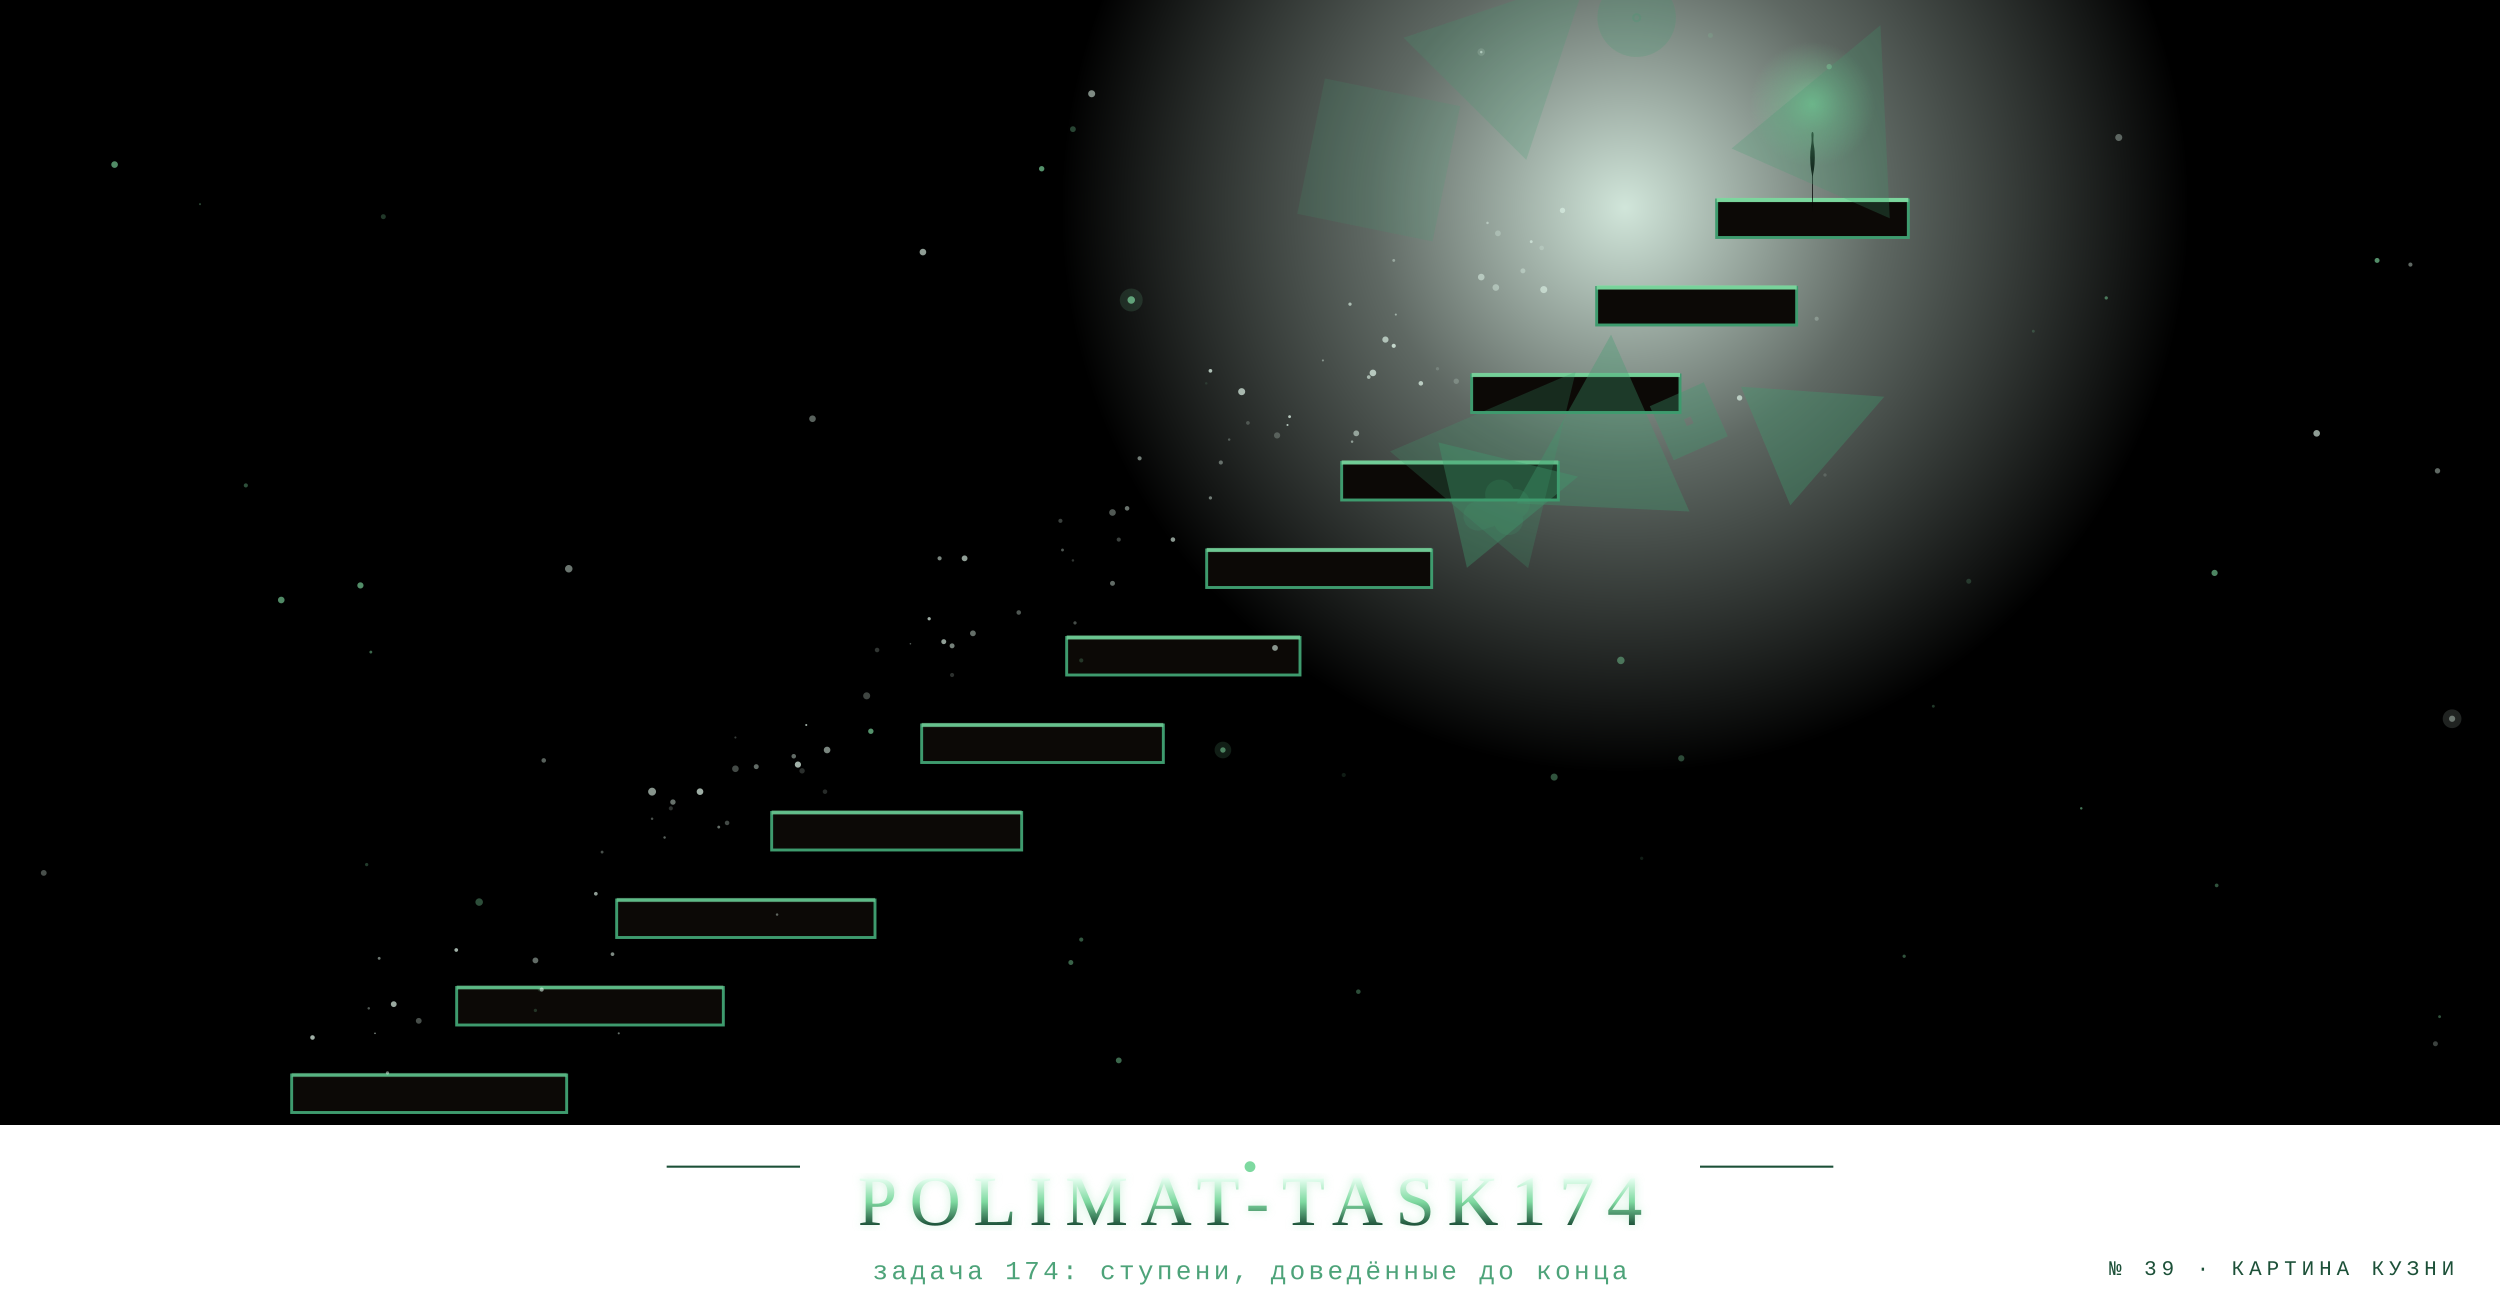
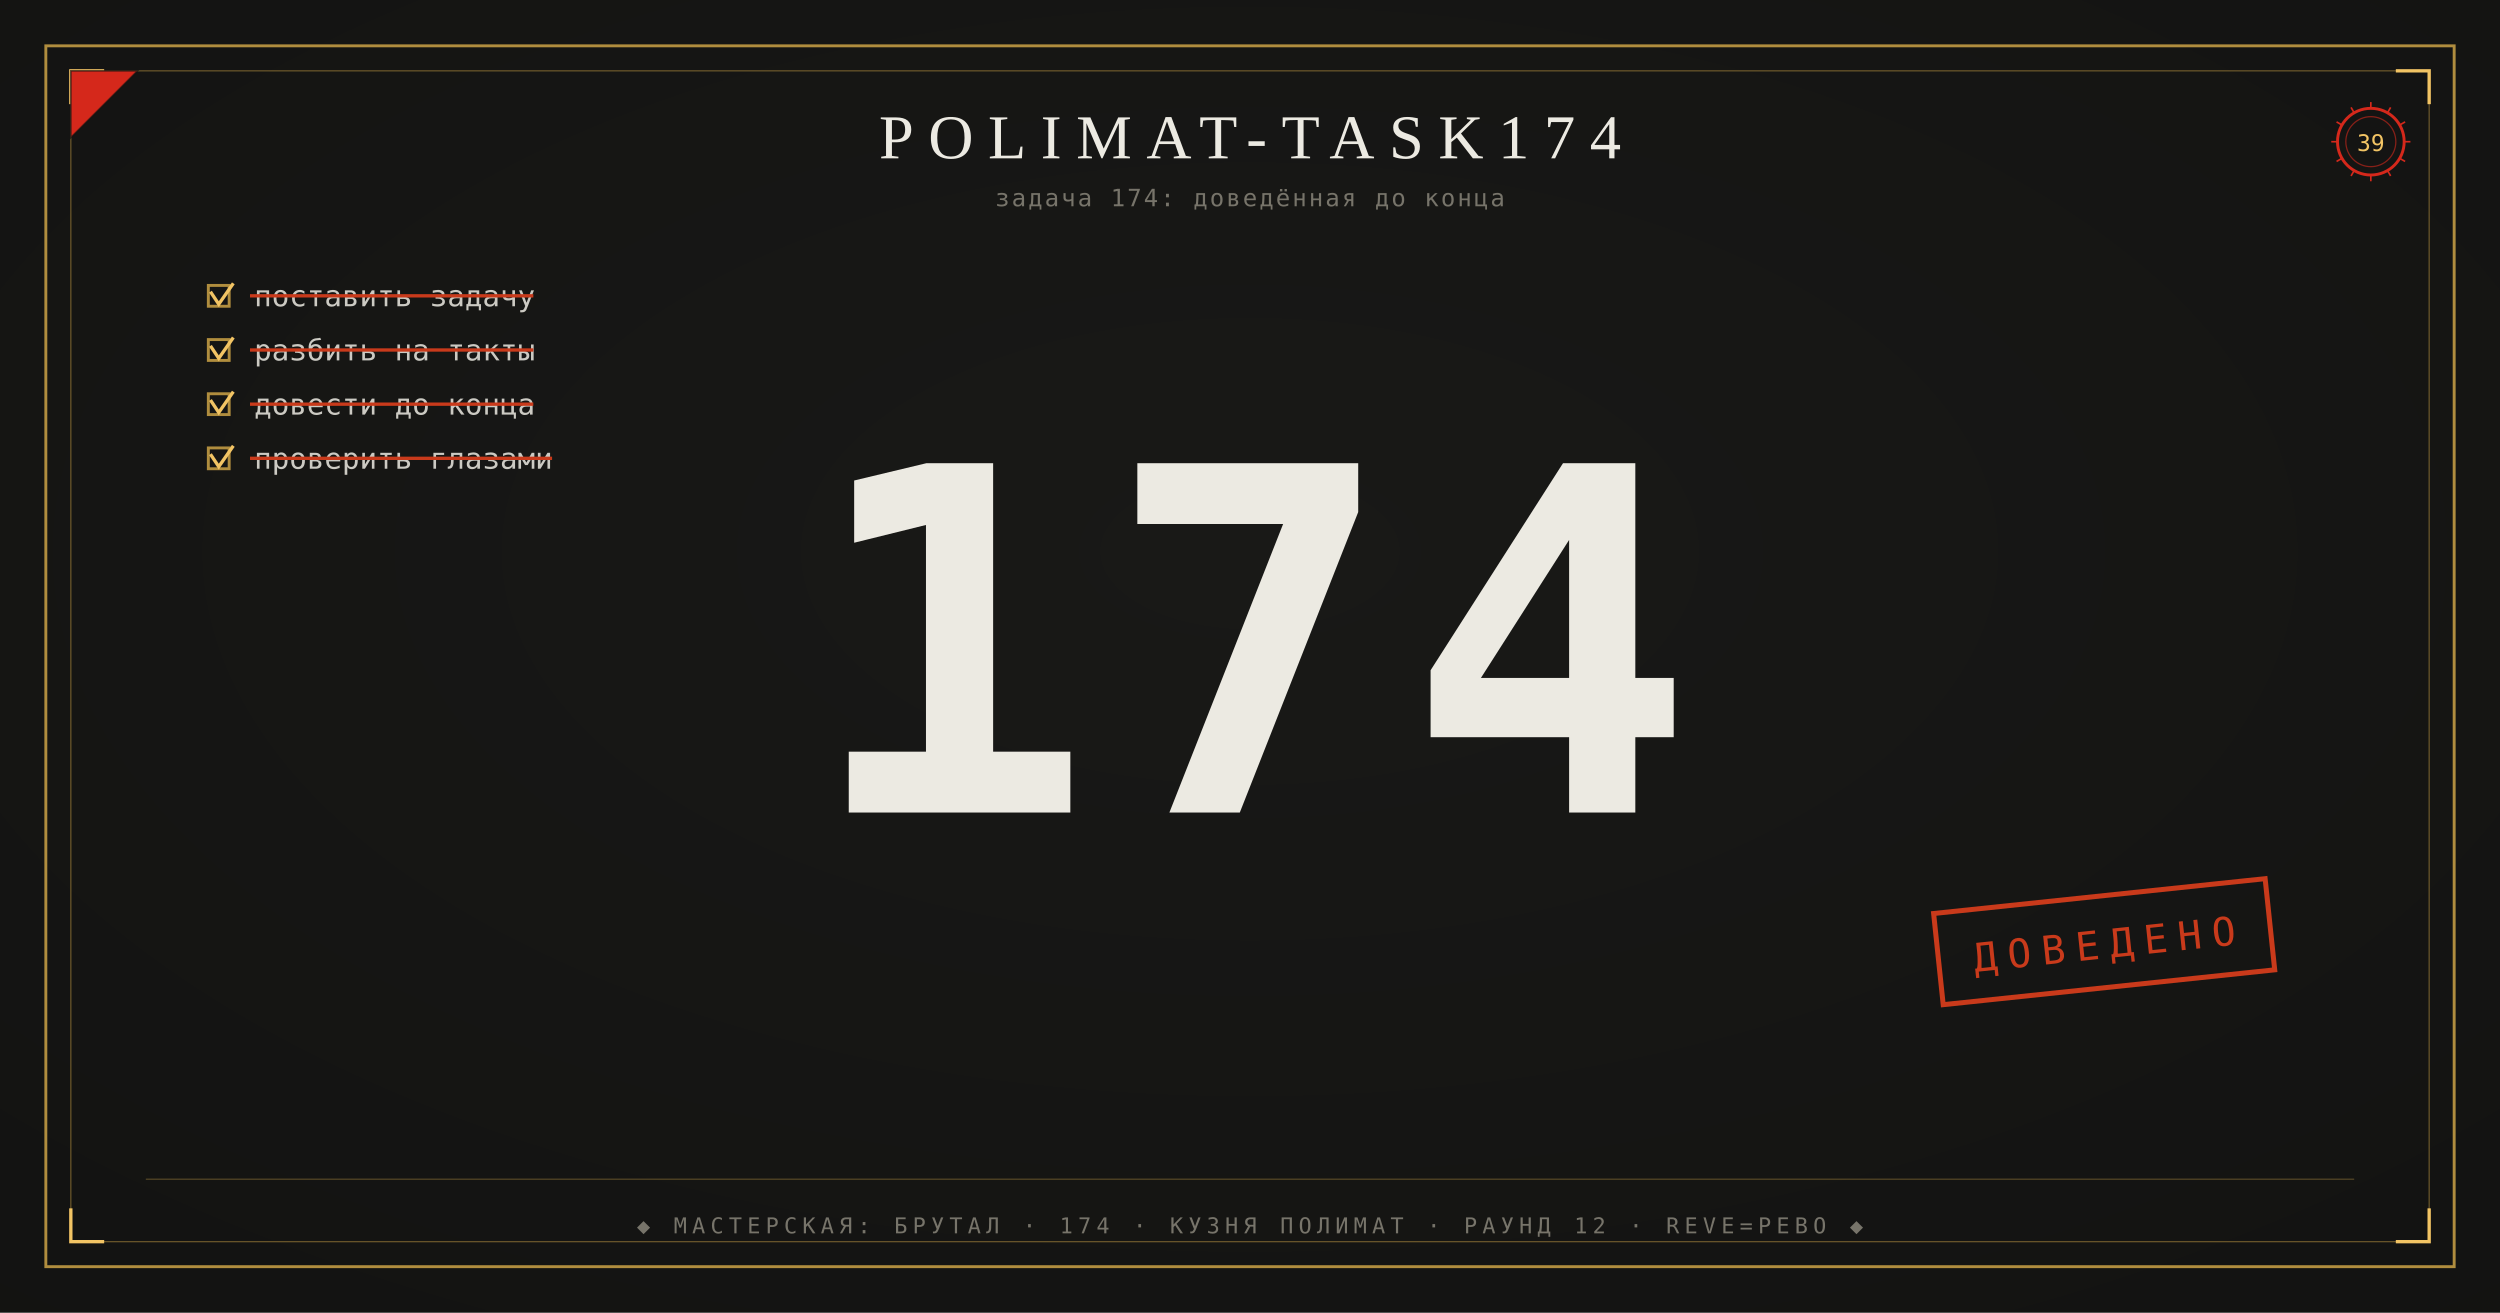
- <svg xmlns="http://www.w3.org/2000/svg" viewBox="0 0 1200 630" width="1200" height="630" role="img">
-   <defs>
-     <linearGradient id="bg" x1="0" y1="0" x2="0" y2="1">
-       <stop offset="0" stop-color="#030202" />
-       <stop offset=".55" stop-color="#0A0705" />
-       <stop offset="1" stop-color="#060403" />
-     </linearGradient>
-     <radialGradient id="vig" cx=".5" cy=".46" r=".75">
-       <stop offset=".55" stop-color="#000" stop-opacity="0" />
-       <stop offset="1" stop-color="#000" stop-opacity=".82" />
-     </radialGradient>
-   </defs>
-   <rect width="1200" height="540" fill="url(#bg)" />
-   <defs>
-     <radialGradient id="up">
-       <stop offset="0" stop-color="#E8FFF2" stop-opacity="0.9" />
-       <stop offset=".45" stop-color="#E8FFF2" stop-opacity="0.41" />
-       <stop offset="1" stop-color="#E8FFF2" stop-opacity="0" />
-     </radialGradient>
-     <radialGradient id="gl">
-       <stop offset="0" stop-color="#7ED9A0" stop-opacity="0.7" />
-       <stop offset=".45" stop-color="#7ED9A0" stop-opacity="0.32" />
-       <stop offset="1" stop-color="#7ED9A0" stop-opacity="0" />
-     </radialGradient>
-     <filter id="neb" x="-20%" y="-20%" width="140%" height="140%">
-       <feTurbulence type="fractalNoise" baseFrequency="0.003 0.012" numOctaves="4" seed="791" result="n" />
-       <feColorMatrix in="n" type="matrix" values="0 0 0 0 0.494  0 0 0 0 0.851  0 0 0 0 0.627  0 0 0 0.51 -0.44" />
-       <feGaussianBlur stdDeviation="2" />
-     </filter>
-     <filter id="neb2" x="-20%" y="-20%" width="140%" height="140%">
-       <feTurbulence type="fractalNoise" baseFrequency="0.007 0.004" numOctaves="3" seed="798" result="n" />
-       <feColorMatrix in="n" type="matrix" values="0 0 0 0 0.788  0 0 0 0 0.706  0 0 0 0 0.345  0 0 0 0.57 -0.55" />
-       <feGaussianBlur stdDeviation="1.6" />
-     </filter>
-   </defs>
-   <rect width="1200" height="540" opacity="19.25" />
-   <circle cx="780.0" cy="100.0" r="270.0" fill="url(#up)" />
-   <rect x="140" y="516" width="132" height="18" fill="#0C0906" stroke="#3E9B6E" stroke-width="1.4" />
-   <line x1="140" y1="516" x2="272" y2="516" stroke="#7ED9A0" stroke-width="2" opacity="0.40" />
-   <rect x="219.2" y="474" width="128" height="18" fill="#0C0906" stroke="#3E9B6E" stroke-width="1.4" />
-   <line x1="219.2" y1="474" x2="347.2" y2="474" stroke="#7ED9A0" stroke-width="2" opacity="0.46" />
-   <rect x="296.0" y="432" width="124" height="18" fill="#0C0906" stroke="#3E9B6E" stroke-width="1.4" />
-   <line x1="296.0" y1="432" x2="420.0" y2="432" stroke="#7ED9A0" stroke-width="2" opacity="0.51" />
-   <rect x="370.4" y="390" width="120" height="18" fill="#0C0906" stroke="#3E9B6E" stroke-width="1.4" />
-   <line x1="370.4" y1="390" x2="490.4" y2="390" stroke="#7ED9A0" stroke-width="2" opacity="0.57" />
-   <rect x="442.4" y="348" width="116" height="18" fill="#0C0906" stroke="#3E9B6E" stroke-width="1.4" />
-   <line x1="442.4" y1="348" x2="558.4" y2="348" stroke="#7ED9A0" stroke-width="2" opacity="0.62" />
-   <rect x="512.0" y="306" width="112" height="18" fill="#0C0906" stroke="#3E9B6E" stroke-width="1.4" />
-   <line x1="512.0" y1="306" x2="624.0" y2="306" stroke="#7ED9A0" stroke-width="2" opacity="0.68" />
-   <rect x="579.2" y="264" width="108" height="18" fill="#0C0906" stroke="#3E9B6E" stroke-width="1.4" />
-   <line x1="579.2" y1="264" x2="687.2" y2="264" stroke="#7ED9A0" stroke-width="2" opacity="0.73" />
-   <rect x="644.0" y="222" width="104" height="18" fill="#0C0906" stroke="#3E9B6E" stroke-width="1.4" />
-   <line x1="644.0" y1="222" x2="748.0" y2="222" stroke="#7ED9A0" stroke-width="2" opacity="0.79" />
-   <rect x="706.4" y="180" width="100" height="18" fill="#0C0906" stroke="#3E9B6E" stroke-width="1.4" />
-   <line x1="706.4" y1="180" x2="806.4" y2="180" stroke="#7ED9A0" stroke-width="2" opacity="0.84" />
-   <rect x="766.4" y="138" width="96" height="18" fill="#0C0906" stroke="#3E9B6E" stroke-width="1.4" />
-   <line x1="766.4" y1="138" x2="862.4" y2="138" stroke="#7ED9A0" stroke-width="2" opacity="0.90" />
-   <rect x="824.0" y="96" width="92" height="18" fill="#0C0906" stroke="#3E9B6E" stroke-width="1.4" />
-   <line x1="824.0" y1="96" x2="916.0" y2="96" stroke="#7ED9A0" stroke-width="2" opacity="0.95" />
-   <g transform="translate(870.0 102) scale(1.30) rotate(0)">
-     <path d="M0 0 C -0.16 -3 -0.2 -8 -0.13 -12.5 C -0.1 -14 -0.34 -14.6 -0.5 -15.6 C -0.95 -18.5 -1 -22 -0.55 -24.5 C -0.28 -26 -0.28 -27 -0.4 -28.4 C -0.5 -30.2 0.5 -30.2 0.4 -28.4 C 0.28 -27 0.28 -26 0.55 -24.5 C 1 -22 0.95 -18.5 0.5 -15.6 C 0.34 -14.6 0.1 -14 0.13 -12.5 C 0.2 -8 0.16 -3 0 0 Z" fill="#020202" opacity="0.94" />
+ <svg xmlns="http://www.w3.org/2000/svg" viewBox="0 0 1200 630" width="1200" height="630">
+   <rect width="1200" height="630" fill="#111110" />
+   <radialGradient id="vig39" cx="0.5" cy="0.42" r="0.95">
+     <stop offset="0" stop-color="#191917" />
+     <stop offset="1" stop-color="#111110" />
+   </radialGradient>
+   <rect width="1200" height="630" fill="url(#vig39)" opacity="0.9" />
+   <rect x="22" y="22" width="1156" height="586" fill="none" stroke="#B08D3E" stroke-width="1.4" />
+   <rect x="34" y="34" width="1132" height="562" fill="none" stroke="#B08D3E" stroke-width="0.6" opacity="0.55" />
+   <path d="M 34 50 L 34 34 L 50 34" fill="none" stroke="#F2C464" stroke-width="1.6" />
+   <path d="M 1166 50 L 1166 34 L 1150 34" fill="none" stroke="#F2C464" stroke-width="1.6" />
+   <path d="M 34 580 L 34 596 L 50 596" fill="none" stroke="#F2C464" stroke-width="1.6" />
+   <path d="M 1166 580 L 1166 596 L 1150 596" fill="none" stroke="#F2C464" stroke-width="1.6" />
+   <path d="M 34 66 L 34 34 L 66 34 Z" fill="#D5281B" />
+   <path d="M 34 66 L 34 34 L 66 34 Z" fill="none" stroke="#111110" stroke-width="0.8" opacity="0.65" />
+   <text x="600.0" y="76" text-anchor="middle" font-family="Georgia, 'Times New Roman', serif" font-size="30" fill="#ECEAE2" letter-spacing="7">POLIMAT-TASK174</text>
+   <text x="600.0" y="99" text-anchor="middle" font-family="'Cascadia Mono', ui-monospace, Consolas, monospace" font-size="11.5" fill="#77746A" letter-spacing="1">задача 174: доведённая до конца</text>
+   <g transform="translate(1138,68)">
+     <circle r="16" fill="none" stroke="#D5281B" stroke-width="1.4" />
+     <circle r="12" fill="none" stroke="#D5281B" stroke-width="0.6" opacity="0.6" />
+     <text y="4.5" text-anchor="middle" font-family="'Cascadia Mono', ui-monospace, Consolas, monospace" font-size="11" fill="#F2C464">39</text>
+     <g stroke="#D5281B" stroke-width="0.8">
+       <line x1="0" y1="-19" x2="0" y2="-16" transform="rotate(0)" />
+       <line x1="0" y1="-19" x2="0" y2="-16" transform="rotate(30)" />
+       <line x1="0" y1="-19" x2="0" y2="-16" transform="rotate(60)" />
+       <line x1="0" y1="-19" x2="0" y2="-16" transform="rotate(90)" />
+       <line x1="0" y1="-19" x2="0" y2="-16" transform="rotate(120)" />
+       <line x1="0" y1="-19" x2="0" y2="-16" transform="rotate(150)" />
+       <line x1="0" y1="-19" x2="0" y2="-16" transform="rotate(180)" />
+       <line x1="0" y1="-19" x2="0" y2="-16" transform="rotate(210)" />
+       <line x1="0" y1="-19" x2="0" y2="-16" transform="rotate(240)" />
+       <line x1="0" y1="-19" x2="0" y2="-16" transform="rotate(270)" />
+       <line x1="0" y1="-19" x2="0" y2="-16" transform="rotate(300)" />
+       <line x1="0" y1="-19" x2="0" y2="-16" transform="rotate(330)" />
+     </g>
  </g>
-   <circle cx="870.0" cy="50.0" r="30.0" fill="url(#gl)" />
-   <circle cx="711" cy="133" r="1.6" fill="#E8FFF2" opacity="0.47" />
-   <circle cx="182" cy="460" r="0.7" fill="#E8FFF2" opacity="0.47" />
-   <circle cx="547" cy="220" r="1.0" fill="#E8FFF2" opacity="0.48" />
-   <circle cx="336" cy="380" r="1.6" fill="#E8FFF2" opacity="0.68" />
-   <circle cx="581" cy="239" r="0.8" fill="#E8FFF2" opacity="0.44" />
-   <circle cx="219" cy="456" r="0.9" fill="#E8FFF2" opacity="0.69" />
-   <circle cx="731" cy="130" r="1.2" fill="#E8FFF2" opacity="0.33" />
-   <circle cx="509" cy="250" r="1.0" fill="#E8FFF2" opacity="0.25" />
-   <circle cx="635" cy="173" r="0.5" fill="#E8FFF2" opacity="0.41" />
-   <circle cx="201" cy="490" r="1.4" fill="#E8FFF2" opacity="0.31" />
-   <circle cx="387" cy="348" r="0.5" fill="#E8FFF2" opacity="0.67" />
-   <circle cx="510" cy="264" r="0.7" fill="#E8FFF2" opacity="0.34" />
-   <circle cx="319" cy="402" r="0.6" fill="#E8FFF2" opacity="0.39" />
-   <circle cx="534" cy="246" r="1.6" fill="#E8FFF2" opacity="0.35" />
-   <circle cx="740" cy="119" r="1.1" fill="#E8FFF2" opacity="0.20" />
-   <circle cx="541" cy="244" r="1.1" fill="#E8FFF2" opacity="0.45" />
-   <circle cx="651" cy="208" r="1.4" fill="#E8FFF2" opacity="0.50" />
-   <circle cx="289" cy="409" r="0.7" fill="#E8FFF2" opacity="0.31" />
-   <circle cx="323" cy="385" r="1.3" fill="#E8FFF2" opacity="0.44" />
-   <circle cx="590" cy="211" r="0.6" fill="#E8FFF2" opacity="0.26" />
-   <circle cx="260" cy="475" r="1.0" fill="#E8FFF2" opacity="0.56" />
-   <circle cx="714" cy="107" r="0.6" fill="#E8FFF2" opacity="0.41" />
-   <circle cx="537" cy="259" r="1.0" fill="#E8FFF2" opacity="0.26" />
-   <circle cx="665" cy="163" r="1.5" fill="#E8FFF2" opacity="0.62" />
-   <circle cx="385" cy="370" r="1.3" fill="#E8FFF2" opacity="0.18" />
-   <circle cx="383" cy="367" r="1.5" fill="#E8FFF2" opacity="0.69" />
-   <circle cx="718" cy="138" r="1.6" fill="#E8FFF2" opacity="0.38" />
-   <circle cx="150" cy="498" r="1.1" fill="#E8FFF2" opacity="0.69" />
-   <circle cx="534" cy="280" r="1.2" fill="#E8FFF2" opacity="0.42" />
-   <circle cx="699" cy="183" r="1.3" fill="#E8FFF2" opacity="0.20" />
-   <circle cx="516" cy="299" r="0.8" fill="#E8FFF2" opacity="0.30" />
-   <circle cx="649" cy="212" r="0.6" fill="#E8FFF2" opacity="0.48" />
-   <circle cx="586" cy="222" r="1.0" fill="#E8FFF2" opacity="0.37" />
-   <circle cx="719" cy="112" r="1.4" fill="#E8FFF2" opacity="0.25" />
-   <circle cx="669" cy="125" r="0.7" fill="#E8FFF2" opacity="0.38" />
-   <circle cx="613" cy="209" r="1.5" fill="#E8FFF2" opacity="0.23" />
-   <circle cx="453" cy="308" r="1.2" fill="#E8FFF2" opacity="0.62" />
-   <circle cx="186" cy="515" r="0.8" fill="#E8FFF2" opacity="0.48" />
-   <circle cx="563" cy="259" r="1.1" fill="#E8FFF2" opacity="0.59" />
-   <circle cx="750" cy="101" r="1.3" fill="#E8FFF2" opacity="0.48" />
-   <circle cx="397" cy="360" r="1.6" fill="#E8FFF2" opacity="0.52" />
-   <circle cx="396" cy="380" r="1.1" fill="#E8FFF2" opacity="0.17" />
-   <circle cx="669" cy="166" r="1.0" fill="#E8FFF2" opacity="0.74" />
-   <circle cx="682" cy="184" r="1.1" fill="#E8FFF2" opacity="0.67" />
-   <circle cx="599" cy="203" r="0.9" fill="#E8FFF2" opacity="0.21" />
-   <circle cx="322" cy="388" r="1.0" fill="#E8FFF2" opacity="0.19" />
-   <circle cx="294" cy="458" r="0.9" fill="#E8FFF2" opacity="0.54" />
-   <circle cx="257" cy="461" r="1.4" fill="#E8FFF2" opacity="0.42" />
-   <circle cx="421" cy="312" r="1.1" fill="#E8FFF2" opacity="0.21" />
-   <circle cx="463" cy="268" r="1.4" fill="#E8FFF2" opacity="0.62" />
-   <circle cx="648" cy="146" r="0.8" fill="#E8FFF2" opacity="0.59" />
-   <circle cx="657" cy="181" r="0.9" fill="#E8FFF2" opacity="0.58" />
-   <circle cx="437" cy="309" r="0.4" fill="#E8FFF2" opacity="0.35" />
-   <circle cx="659" cy="179" r="1.6" fill="#E8FFF2" opacity="0.67" />
-   <circle cx="581" cy="178" r="0.9" fill="#E8FFF2" opacity="0.70" />
-   <circle cx="353" cy="354" r="0.5" fill="#E8FFF2" opacity="0.24" />
-   <circle cx="457" cy="324" r="1.0" fill="#E8FFF2" opacity="0.19" />
-   <circle cx="596" cy="188" r="1.7" fill="#E8FFF2" opacity="0.66" />
-   <circle cx="353" cy="369" r="1.6" fill="#E8FFF2" opacity="0.29" />
-   <circle cx="457" cy="310" r="1.2" fill="#E8FFF2" opacity="0.50" />
-   <circle cx="467" cy="304" r="1.4" fill="#E8FFF2" opacity="0.43" />
-   <circle cx="381" cy="363" r="1.1" fill="#E8FFF2" opacity="0.42" />
-   <circle cx="670" cy="151" r="0.5" fill="#E8FFF2" opacity="0.48" />
-   <circle cx="177" cy="484" r="0.6" fill="#E8FFF2" opacity="0.35" />
-   <circle cx="189" cy="482" r="1.4" fill="#E8FFF2" opacity="0.66" />
-   <circle cx="690" cy="177" r="0.8" fill="#E8FFF2" opacity="0.16" />
-   <circle cx="515" cy="269" r="0.6" fill="#E8FFF2" opacity="0.21" />
-   <circle cx="313" cy="393" r="0.6" fill="#E8FFF2" opacity="0.32" />
-   <circle cx="416" cy="334" r="1.7" fill="#E8FFF2" opacity="0.27" />
-   <circle cx="363" cy="368" r="1.2" fill="#E8FFF2" opacity="0.42" />
-   <circle cx="451" cy="268" r="1.0" fill="#E8FFF2" opacity="0.52" />
-   <circle cx="286" cy="429" r="0.9" fill="#E8FFF2" opacity="0.61" />
-   <circle cx="446" cy="297" r="0.8" fill="#E8FFF2" opacity="0.68" />
-   <circle cx="619" cy="200" r="0.7" fill="#E8FFF2" opacity="0.71" />
-   <circle cx="180" cy="496" r="0.4" fill="#E8FFF2" opacity="0.56" />
-   <circle cx="489" cy="294" r="1.1" fill="#E8FFF2" opacity="0.34" />
-   <circle cx="349" cy="395" r="1.1" fill="#E8FFF2" opacity="0.29" />
-   <circle cx="618" cy="204" r="0.5" fill="#E8FFF2" opacity="0.68" />
-   <circle cx="741" cy="139" r="1.7" fill="#E8FFF2" opacity="0.52" />
-   <circle cx="735" cy="116" r="0.7" fill="#E8FFF2" opacity="0.52" />
-   <g transform="translate(720.4 237.2) rotate(77.17865) scale(12.16)">
-     <path d="M-1 1 L0 -1 L1 1 Z" stroke="#3E9B6E" stroke-width="1.9" fill="none" opacity="0.365" stroke-linecap="round" />
+   <line x1="70" y1="566" x2="1130" y2="566" stroke="#B08D3E" stroke-width="0.5" opacity="0.5" />
+   <text x="600.0" y="592" text-anchor="middle" font-family="'Cascadia Mono', ui-monospace, Consolas, monospace" font-size="10.5" fill="#77746A" letter-spacing="2.5">◆ МАСТЕРСКАЯ: БРУТАЛ · 174 · КУЗНЯ ПОЛИМАТ · РАУНД 12 · REVE=РЕВО ◆</text>
+   <clipPath id="clip39">
+     <rect x="70" y="118" width="1060" height="404" />
+   </clipPath>
+   <g clip-path="url(#clip39)">
+     <text x="600.0" y="390.0" text-anchor="middle" font-family="'Cascadia Mono', ui-monospace, Consolas, monospace" font-weight="bold" font-size="230" fill="#ECEAE2" letter-spacing="6">174</text>
+     <rect x="100" y="137" width="10" height="10" fill="none" stroke="#B08D3E" stroke-width="1.4" />
+     <path d="M 101 140 l 4 6 l 7 -10" stroke="#F2C464" stroke-width="1.6" fill="none" />
+     <text x="122" y="147" font-family="'Cascadia Mono', ui-monospace, Consolas, monospace" font-size="14" fill="#ECEAE2" opacity="0.85">поставить задачу</text>
+     <line x1="120" y1="142" x2="256" y2="142" stroke="#C93A1B" stroke-width="1.6" />
+     <rect x="100" y="163" width="10" height="10" fill="none" stroke="#B08D3E" stroke-width="1.4" />
+     <path d="M 101 166 l 4 6 l 7 -10" stroke="#F2C464" stroke-width="1.6" fill="none" />
+     <text x="122" y="173" font-family="'Cascadia Mono', ui-monospace, Consolas, monospace" font-size="14" fill="#ECEAE2" opacity="0.85">разбить на такты</text>
+     <line x1="120" y1="168" x2="256" y2="168" stroke="#C93A1B" stroke-width="1.6" />
+     <rect x="100" y="189" width="10" height="10" fill="none" stroke="#B08D3E" stroke-width="1.4" />
+     <path d="M 101 192 l 4 6 l 7 -10" stroke="#F2C464" stroke-width="1.6" fill="none" />
+     <text x="122" y="199" font-family="'Cascadia Mono', ui-monospace, Consolas, monospace" font-size="14" fill="#ECEAE2" opacity="0.85">довести до конца</text>
+     <line x1="120" y1="194" x2="256" y2="194" stroke="#C93A1B" stroke-width="1.6" />
+     <rect x="100" y="215" width="10" height="10" fill="none" stroke="#B08D3E" stroke-width="1.4" />
+     <path d="M 101 218 l 4 6 l 7 -10" stroke="#F2C464" stroke-width="1.6" fill="none" />
+     <text x="122" y="225" font-family="'Cascadia Mono', ui-monospace, Consolas, monospace" font-size="14" fill="#ECEAE2" opacity="0.85">проверить глазами</text>
+     <line x1="120" y1="220" x2="265" y2="220" stroke="#C93A1B" stroke-width="1.6" />
+     <g transform="rotate(-6 1010 452)">
+       <rect x="930" y="430" width="160" height="44" fill="none" stroke="#C93A1B" stroke-width="2.4" />
+       <text x="1010" y="460" text-anchor="middle" font-family="'Cascadia Mono', ui-monospace, Consolas, monospace" font-size="19" fill="#C93A1B" letter-spacing="5">ДОВЕДЕНО</text>
+     </g>
  </g>
-   <g transform="translate(810.6 202.2) rotate(66.08474) scale(8.86)">
-     <path d="M-0.9 -0.9 H0.9 V0.9 H-0.9 Z" stroke="#3E9B6E" stroke-width="1.4" fill="none" opacity="0.344" stroke-linecap="round" />
-   </g>
-   <g transform="translate(785.6 8.5) rotate(8.859273) scale(11.09)">
-     <circle r="0.8" stroke="#3E9B6E" stroke-width="1.8" fill="none" opacity="0.215" stroke-linecap="round" />
-     <circle r="0.2" fill="#3E9B6E" opacity="0.215" />
-   </g>
-   <g transform="translate(881.7 59.5) rotate(23.80911) scale(14.51)">
-     <path d="M-1 1 L0 -1 L1 1 Z" stroke="#3E9B6E" stroke-width="2.3" fill="none" opacity="0.241" stroke-linecap="round" />
-   </g>
-   <g transform="translate(869.4 205.0) rotate(67.43243) scale(12.15)">
-     <path d="M-1 1 L0 -1 L1 1 Z" stroke="#3E9B6E" stroke-width="1.9" fill="none" opacity="0.359" stroke-linecap="round" />
-   </g>
-   <g transform="translate(770.9 212.4) rotate(2.659549) scale(14.52)">
-     <path d="M-1 1 L0 -1 L1 1 Z" stroke="#3E9B6E" stroke-width="2.3" fill="none" opacity="0.335" stroke-linecap="round" />
-   </g>
-   <g transform="translate(718.4 244.7) rotate(71.76837) scale(9.40)">
-     <path d="M0 -1 L0 1 M-0.7 -0.4 L0.7 -0.4" stroke="#3E9B6E" stroke-width="1.5" fill="none" opacity="0.174" stroke-linecap="round" />
-   </g>
-   <g transform="translate(721.3 219.9) rotate(40.19293) scale(14.75)">
-     <path d="M-1 1 L0 -1 L1 1 Z" stroke="#3E9B6E" stroke-width="2.4" fill="none" opacity="0.234" stroke-linecap="round" />
-   </g>
-   <g transform="translate(725.2 25.3) rotate(44.8807) scale(14.53)">
-     <path d="M-1 1 L0 -1 L1 1 Z" stroke="#3E9B6E" stroke-width="2.3" fill="none" opacity="0.21" stroke-linecap="round" />
-   </g>
-   <g transform="translate(661.8 76.8) rotate(11.55514) scale(15.42)">
-     <path d="M-0.9 -0.9 H0.9 V0.9 H-0.9 Z" stroke="#3E9B6E" stroke-width="2.5" fill="none" opacity="0.154" stroke-linecap="round" />
-   </g>
-   <circle cx="945" cy="279" r="1.2" fill="#7ED9A0" opacity="0.20" />
-   <circle cx="118" cy="233" r="1.0" fill="#7ED9A0" opacity="0.37" />
-   <circle cx="1011" cy="143" r="0.8" fill="#7ED9A0" opacity="0.50" />
-   <circle cx="297" cy="496" r="0.5" fill="#E8FFF2" opacity="0.43" />
-   <circle cx="876" cy="228" r="0.8" fill="#E8FFF2" opacity="0.14" />
-   <circle cx="612" cy="311" r="1.4" fill="#E8FFF2" opacity="0.57" />
-   <circle cx="1064" cy="425" r="0.9" fill="#7ED9A0" opacity="0.38" />
-   <circle cx="273" cy="273" r="1.8" fill="#E8FFF2" opacity="0.46" />
-   <circle cx="345" cy="397" r="0.7" fill="#E8FFF2" opacity="0.43" />
-   <circle cx="519" cy="317" r="1.0" fill="#7ED9A0" opacity="0.22" />
-   <circle cx="257" cy="485" r="0.8" fill="#7ED9A0" opacity="0.21" />
-   <circle cx="230" cy="433" r="1.8" fill="#7ED9A0" opacity="0.36" />
-   <circle cx="746" cy="373" r="1.7" fill="#7ED9A0" opacity="0.38" />
-   <circle cx="178" cy="313" r="0.7" fill="#7ED9A0" opacity="0.48" />
-   <circle cx="821" cy="17" r="1.2" fill="#7ED9A0" opacity="0.15" />
-   <circle cx="1112" cy="208" r="1.6" fill="#E8FFF2" opacity="0.61" />
-   <circle cx="176" cy="415" r="0.8" fill="#7ED9A0" opacity="0.28" />
-   <circle cx="778" cy="317" r="1.8" fill="#7ED9A0" opacity="0.45" />
-   <circle cx="645" cy="372" r="1.0" fill="#7ED9A0" opacity="0.13" />
-   <circle cx="878" cy="32" r="1.3" fill="#7ED9A0" opacity="0.39" />
-   <circle cx="524" cy="45" r="1.7" fill="#E8FFF2" opacity="0.53" />
-   <circle cx="579" cy="184" r="0.6" fill="#7ED9A0" opacity="0.12" />
-   <circle cx="418" cy="351" r="1.3" fill="#7ED9A0" opacity="0.67" />
-   <circle cx="135" cy="288" r="1.6" fill="#7ED9A0" opacity="0.63" />
-   <circle cx="807" cy="364" r="1.5" fill="#7ED9A0" opacity="0.33" />
-   <circle cx="313" cy="380" r="1.9" fill="#E8FFF2" opacity="0.58" />
-   <circle cx="652" cy="476" r="1.1" fill="#7ED9A0" opacity="0.36" />
-   <circle cx="1171" cy="488" r="0.7" fill="#7ED9A0" opacity="0.38" />
-   <circle cx="537" cy="509" r="1.4" fill="#7ED9A0" opacity="0.48" />
-   <circle cx="1170" cy="226" r="1.3" fill="#E8FFF2" opacity="0.41" />
-   <circle cx="587" cy="360" r="4.0" fill="#7ED9A0" opacity=".14" />
-   <circle cx="587" cy="360" r="1.3" fill="#7ED9A0" opacity="0.54" />
-   <circle cx="261" cy="365" r="1.1" fill="#E8FFF2" opacity="0.38" />
-   <circle cx="872" cy="153" r="1.0" fill="#E8FFF2" opacity="0.24" />
-   <circle cx="1169" cy="501" r="1.2" fill="#E8FFF2" opacity="0.26" />
-   <circle cx="519" cy="451" r="1.0" fill="#7ED9A0" opacity="0.40" />
-   <circle cx="976" cy="159" r="0.7" fill="#7ED9A0" opacity="0.21" />
-   <circle cx="1063" cy="275" r="1.5" fill="#7ED9A0" opacity="0.61" />
-   <circle cx="500" cy="81" r="1.3" fill="#7ED9A0" opacity="0.67" />
-   <circle cx="788" cy="412" r="0.8" fill="#7ED9A0" opacity="0.13" />
-   <circle cx="835" cy="191" r="1.3" fill="#E8FFF2" opacity="0.63" />
-   <circle cx="514" cy="462" r="1.2" fill="#7ED9A0" opacity="0.45" />
-   <circle cx="999" cy="388" r="0.6" fill="#7ED9A0" opacity="0.53" />
-   <circle cx="1177" cy="345" r="4.5" fill="#E8FFF2" opacity=".14" />
-   <circle cx="1177" cy="345" r="1.5" fill="#E8FFF2" opacity="0.38" />
-   <circle cx="96" cy="98" r="0.5" fill="#7ED9A0" opacity="0.32" />
-   <circle cx="173" cy="281" r="1.5" fill="#7ED9A0" opacity="0.65" />
-   <circle cx="1157" cy="127" r="1.0" fill="#E8FFF2" opacity="0.41" />
-   <circle cx="914" cy="459" r="0.8" fill="#7ED9A0" opacity="0.38" />
-   <circle cx="184" cy="104" r="1.2" fill="#7ED9A0" opacity="0.26" />
-   <circle cx="443" cy="121" r="1.6" fill="#E8FFF2" opacity="0.61" />
-   <circle cx="55" cy="79" r="1.6" fill="#7ED9A0" opacity="0.64" />
-   <circle cx="543" cy="144" r="5.5" fill="#7ED9A0" opacity=".14" />
-   <circle cx="543" cy="144" r="1.8" fill="#7ED9A0" opacity="0.68" />
-   <circle cx="515" cy="62" r="1.4" fill="#7ED9A0" opacity="0.31" />
-   <circle cx="390" cy="201" r="1.6" fill="#E8FFF2" opacity="0.38" />
-   <circle cx="1017" cy="66" r="1.7" fill="#E8FFF2" opacity="0.34" />
-   <circle cx="259" cy="475" r="0.9" fill="#7ED9A0" opacity="0.15" />
-   <circle cx="711" cy="25" r="1.8" fill="#E8FFF2" opacity=".14" />
-   <circle cx="711" cy="25" r="0.6" fill="#E8FFF2" opacity="0.48" />
-   <circle cx="928" cy="339" r="0.7" fill="#7ED9A0" opacity="0.26" />
-   <circle cx="21" cy="419" r="1.4" fill="#E8FFF2" opacity="0.31" />
-   <circle cx="1141" cy="125" r="1.2" fill="#7ED9A0" opacity="0.65" />
-   <circle cx="373" cy="439" r="0.6" fill="#E8FFF2" opacity="0.38" />
-   <linearGradient id="gtxt" x1="0" y1="0" x2="0" y2="1">
-     <stop offset="0" stop-color="#E8FFF2" />
-     <stop offset=".5" stop-color="#7ED9A0" />
-     <stop offset="1" stop-color="#1C5038" />
-   </linearGradient>
-   <filter id="soft">
-     <feGaussianBlur stdDeviation="2.2" />
-   </filter>
-   <line x1="320" y1="560" x2="384" y2="560" stroke="#1C5038" stroke-width="1" />
-   <circle cx="600" cy="560" r="2.6" fill="#7ED9A0" />
-   <line x1="816" y1="560" x2="880" y2="560" stroke="#1C5038" stroke-width="1" />
-   <text x="600.0" y="588" text-anchor="middle" font-family="Georgia,'Times New Roman',serif" font-size="34" letter-spacing="6" fill="#7ED9A0" opacity=".38" filter="url(#soft)">POLIMAT-TASK174</text>
-   <text x="600.0" y="588" text-anchor="middle" font-family="Georgia,'Times New Roman',serif" font-size="34" letter-spacing="6" fill="url(#gtxt)">POLIMAT-TASK174</text>
-   <text x="600.0" y="614" text-anchor="middle" font-family="ui-monospace,'Cascadia Mono',Consolas,'Courier New',monospace" font-size="12.5" letter-spacing="1.6" fill="#3E9B6E" opacity=".92">задача 174: ступени, доведённые до конца</text>
-   <text x="1178" y="612" text-anchor="end" font-family="ui-monospace,'Cascadia Mono',Consolas,'Courier New',monospace" font-size="10" letter-spacing="2.4" fill="#1C5038">№ 39 · КАРТИНА КУЗНИ</text>
</svg>
